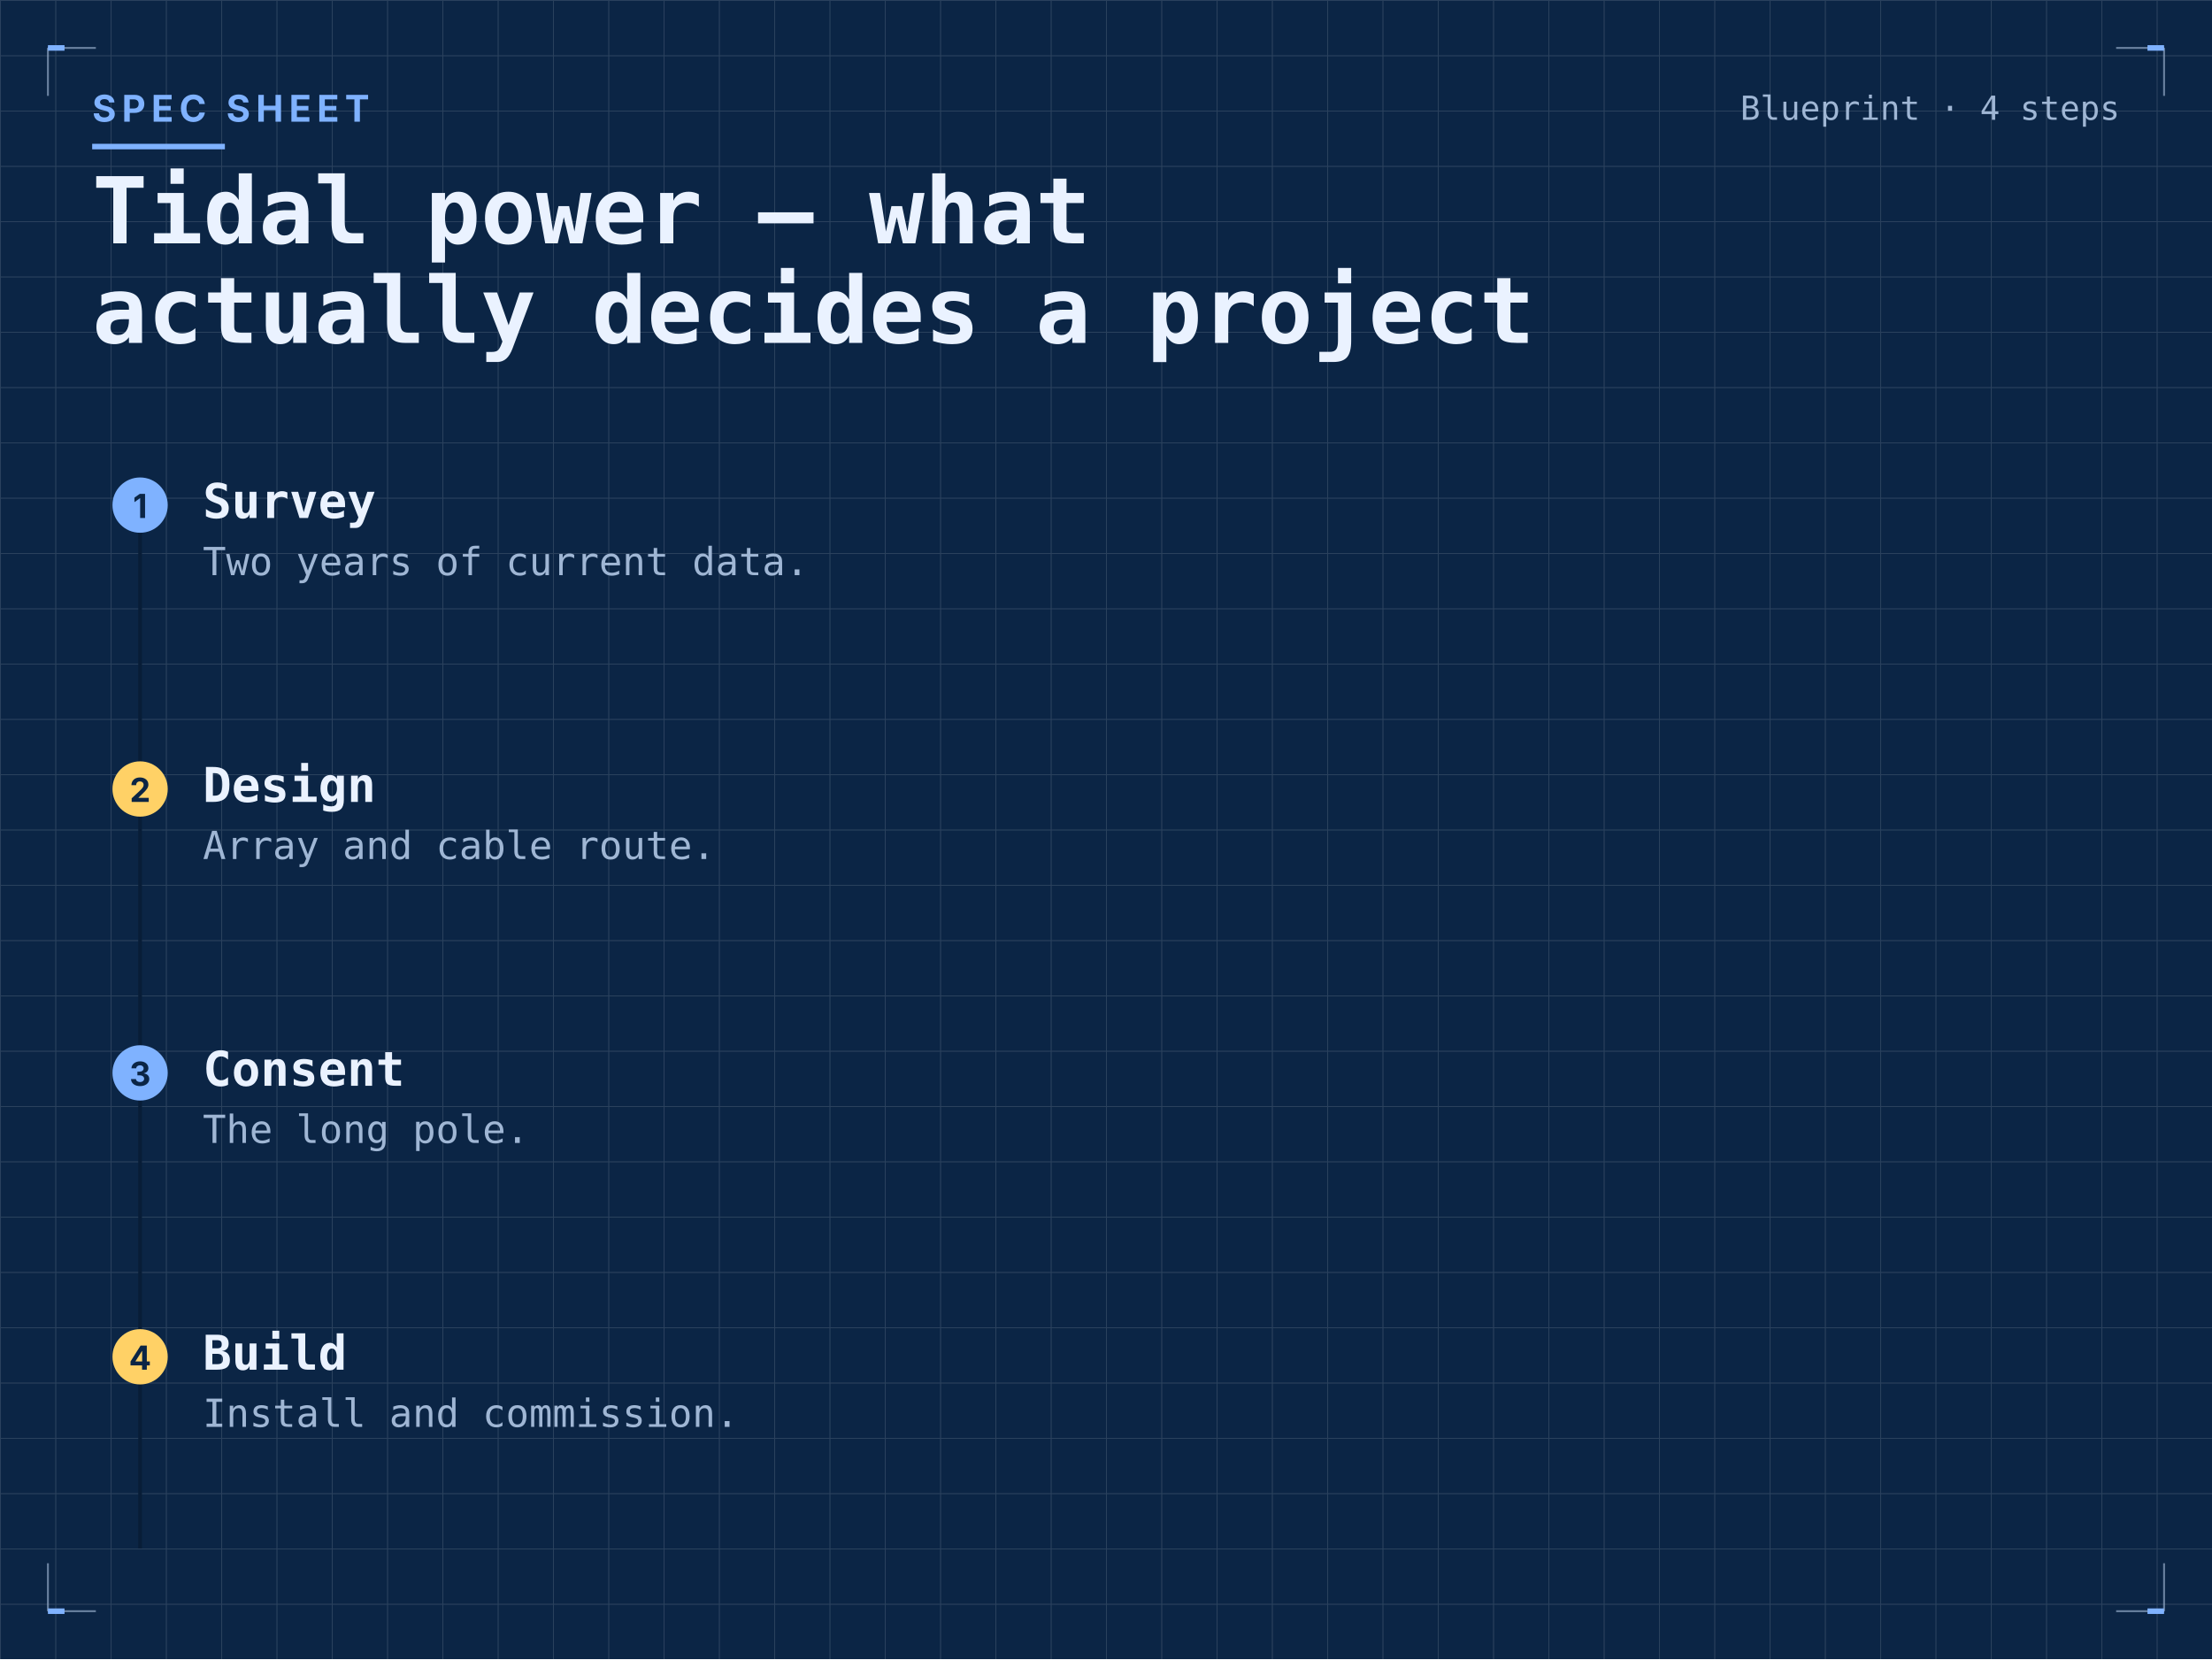
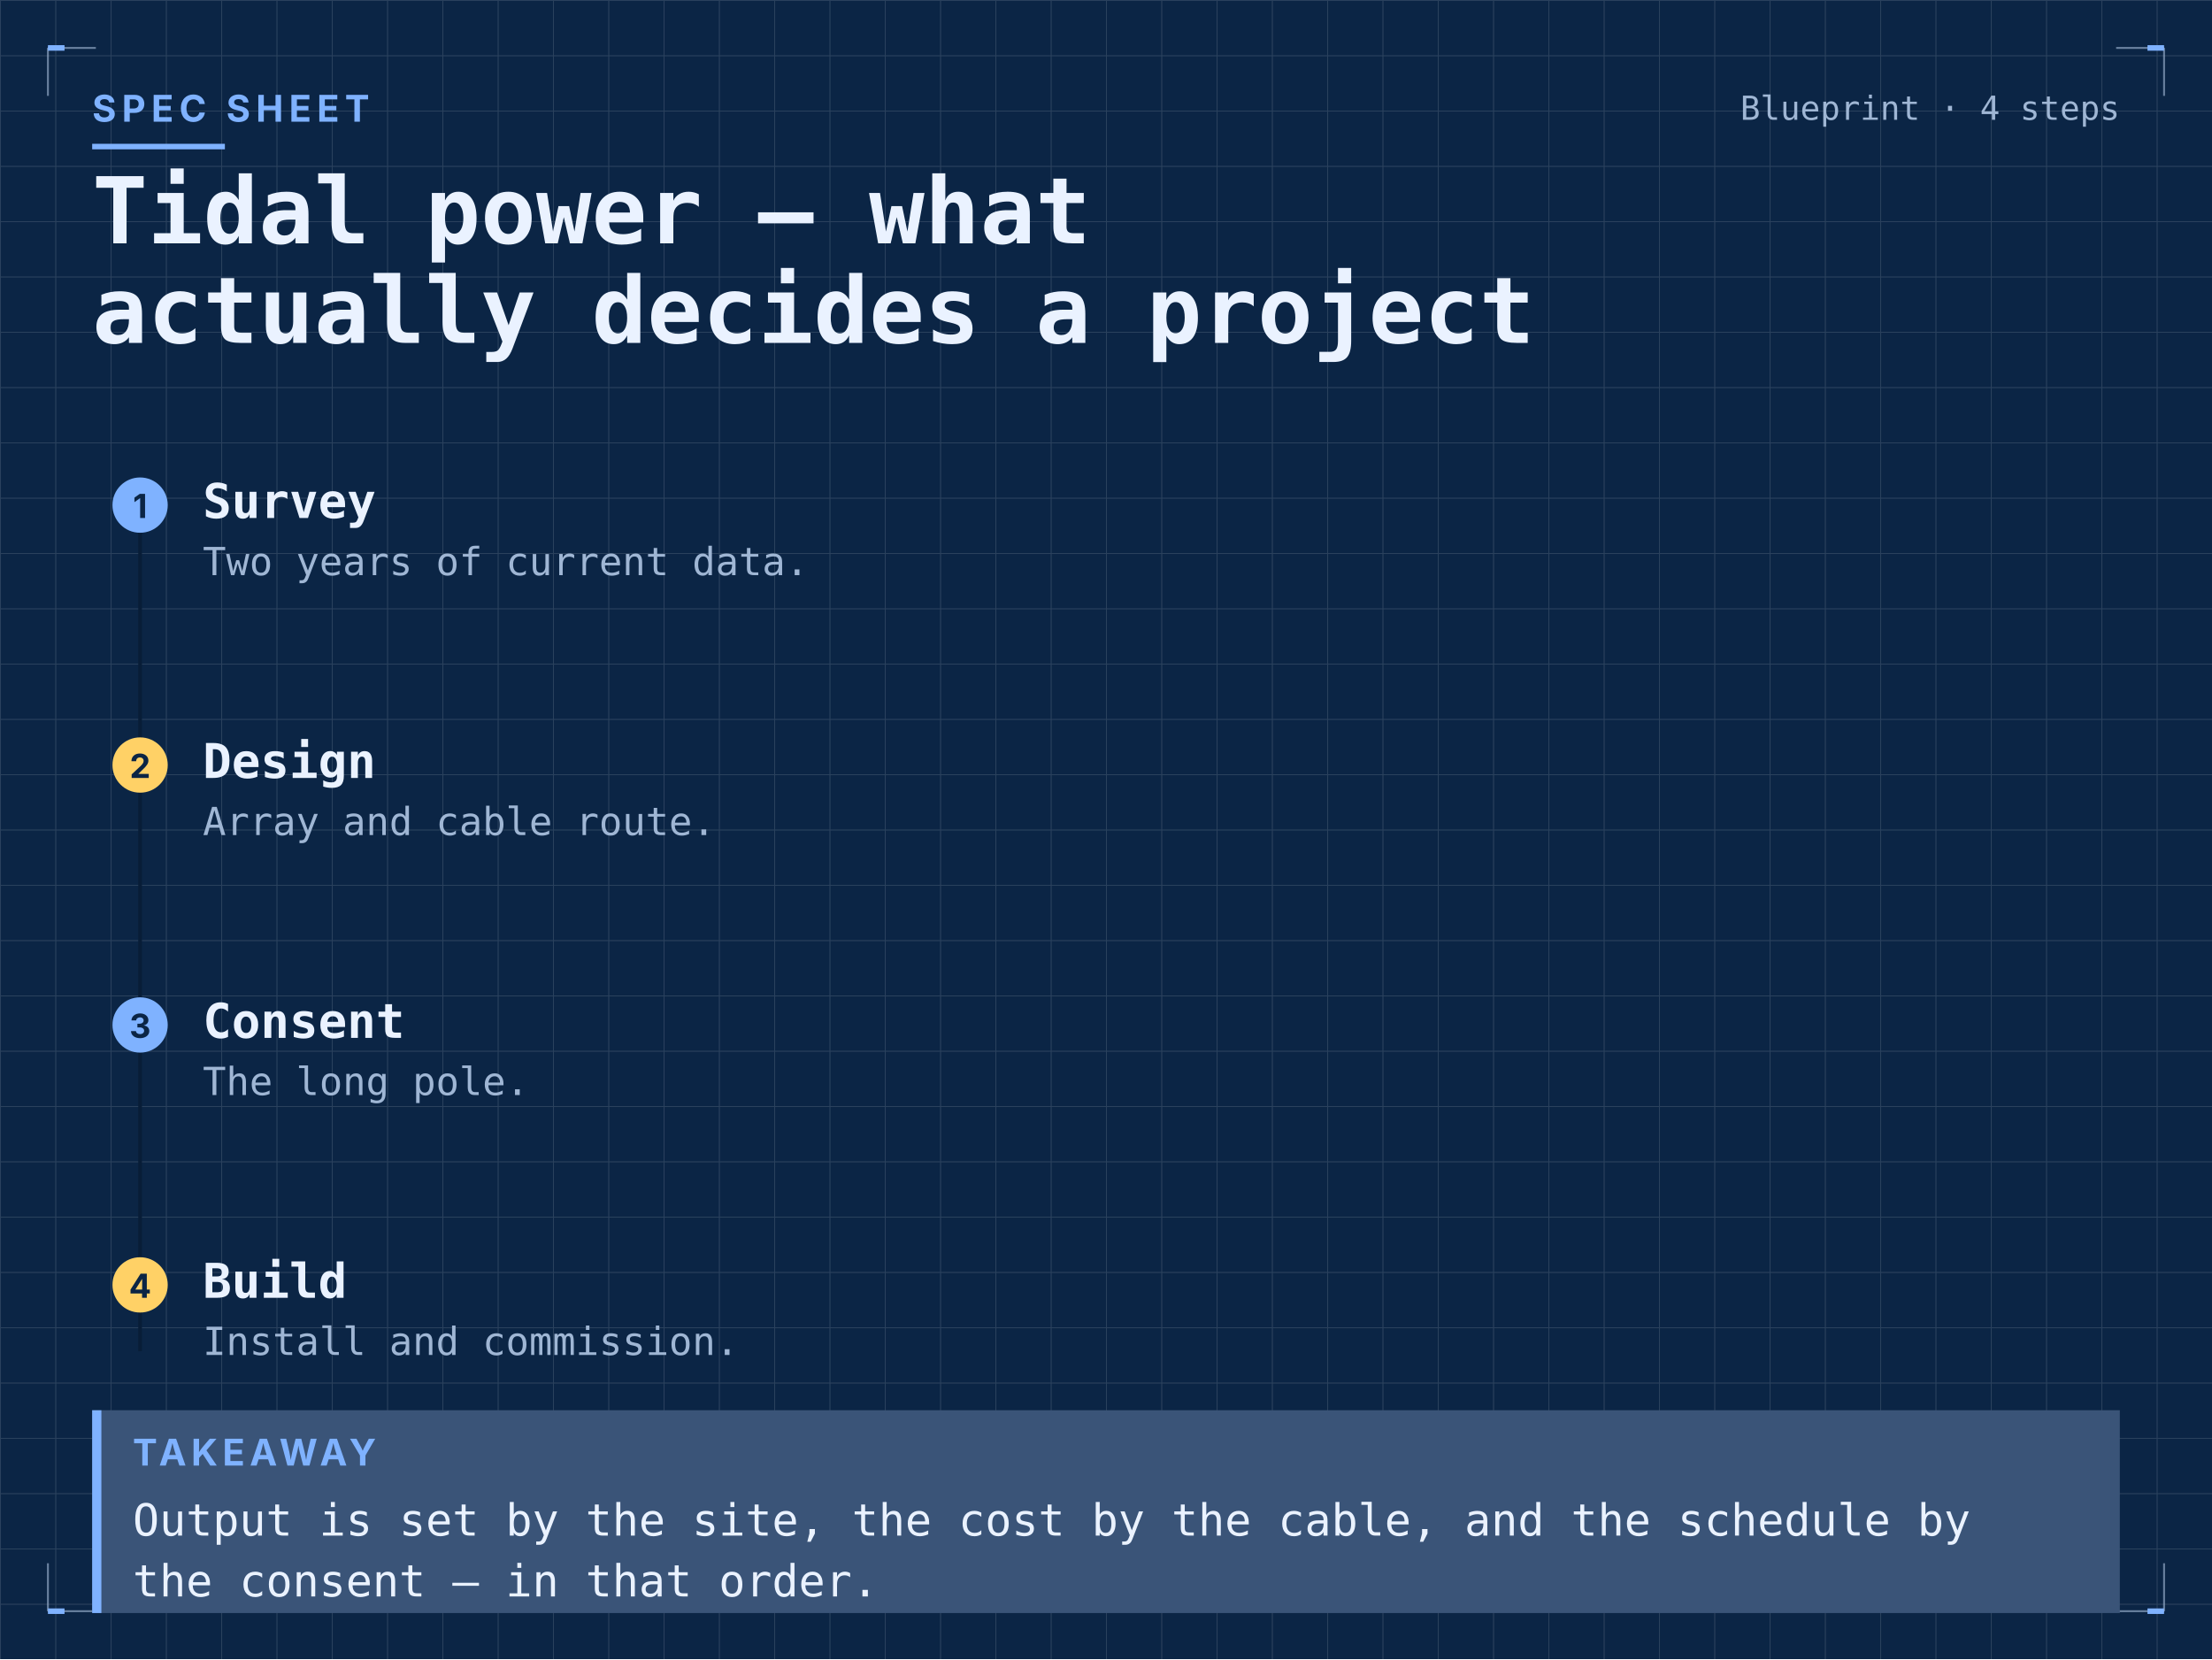
<svg xmlns="http://www.w3.org/2000/svg" width="1200" height="900" viewBox="0 0 1200 900" role="img" aria-labelledby="gfx-title gfx-desc" data-template="process" data-preset="blueprint" data-detail="standard">
  <defs>
    <pattern id="grid" width="30" height="30" patternUnits="userSpaceOnUse">
      <path d="M30 0H0V30" fill="none" stroke="#2a415d" stroke-width="1" />
    </pattern>
  </defs>
  <rect x="0.0" y="0.0" width="1200.0" height="900.0" fill="#0b2545" />
  <rect width="1200" height="900" fill="url(#grid)" />
  <line x1="26.0" y1="26.0" x2="52.0" y2="26.0" stroke="#9fb6d4" stroke-width="1" opacity="0.65" />
  <line x1="26.0" y1="26.0" x2="26.0" y2="52.0" stroke="#9fb6d4" stroke-width="1" opacity="0.65" />
  <line x1="26.0" y1="26.0" x2="35.0" y2="26.0" stroke="#7fb2ff" stroke-width="3" />
  <line x1="1174.0" y1="26.0" x2="1148.0" y2="26.0" stroke="#9fb6d4" stroke-width="1" opacity="0.65" />
  <line x1="1174.0" y1="26.0" x2="1174.0" y2="52.0" stroke="#9fb6d4" stroke-width="1" opacity="0.65" />
  <line x1="1174.0" y1="26.0" x2="1165.0" y2="26.0" stroke="#7fb2ff" stroke-width="3" />
  <line x1="26.0" y1="874.0" x2="52.0" y2="874.0" stroke="#9fb6d4" stroke-width="1" opacity="0.65" />
  <line x1="26.0" y1="874.0" x2="26.0" y2="848.0" stroke="#9fb6d4" stroke-width="1" opacity="0.65" />
  <line x1="26.0" y1="874.0" x2="35.0" y2="874.0" stroke="#7fb2ff" stroke-width="3" />
  <line x1="1174.0" y1="874.0" x2="1148.0" y2="874.0" stroke="#9fb6d4" stroke-width="1" opacity="0.65" />
  <line x1="1174.0" y1="874.0" x2="1174.0" y2="848.0" stroke="#9fb6d4" stroke-width="1" opacity="0.65" />
  <line x1="1174.0" y1="874.0" x2="1165.0" y2="874.0" stroke="#7fb2ff" stroke-width="3" />
  <text x="50.0" y="66.0" font-family="'Inter var','Inter','DejaVu Sans','Helvetica Neue',Arial,sans-serif" font-size="20" font-weight="700" fill="#7fb2ff" letter-spacing="3">SPEC SHEET</text>
  <rect x="50.0" y="78.0" width="72.0" height="3.0" fill="#7fb2ff" />
  <text x="1150.0" y="65.0" font-family="'JetBrains Mono','DejaVu Sans Mono',ui-monospace,monospace" font-size="18" font-weight="400" fill="#9fb6d4" text-anchor="end">Blueprint · 4 steps</text>
  <text x="50.0" y="132.0" font-family="'JetBrains Mono','DejaVu Sans Mono',ui-monospace,monospace" font-size="50" font-weight="700" fill="#eaf2ff">Tidal power — what</text>
  <text x="50.0" y="186.0" font-family="'JetBrains Mono','DejaVu Sans Mono',ui-monospace,monospace" font-size="50" font-weight="700" fill="#eaf2ff">actually decides a project</text>
-   <line x1="76.0" y1="260.0" x2="76.0" y2="840.0" stroke="#081d37" stroke-width="2" />
+   <line x1="76.0" y1="260.0" x2="76.0" y2="733.0" stroke="#081d37" stroke-width="2" />
  <circle cx="76.0" cy="274.0" r="15.0" fill="#7fb2ff" />
  <text x="76.0" y="281.0" font-family="'Inter var','Inter','DejaVu Sans','Helvetica Neue',Arial,sans-serif" font-size="18" font-weight="700" fill="#0b2545" text-anchor="middle">1</text>
  <text x="110.0" y="281.0" font-family="'JetBrains Mono','DejaVu Sans Mono',ui-monospace,monospace" font-size="26" font-weight="700" fill="#eaf2ff">Survey</text>
  <text x="110.0" y="312.0" font-family="'JetBrains Mono','DejaVu Sans Mono',ui-monospace,monospace" font-size="21" font-weight="400" fill="#9fb6d4">Two years of current data.</text>
-   <circle cx="76.0" cy="428.0" r="15.0" fill="#ffd166" />
-   <text x="76.0" y="435.0" font-family="'Inter var','Inter','DejaVu Sans','Helvetica Neue',Arial,sans-serif" font-size="18" font-weight="700" fill="#0b2545" text-anchor="middle">2</text>
-   <text x="110.0" y="435.0" font-family="'JetBrains Mono','DejaVu Sans Mono',ui-monospace,monospace" font-size="26" font-weight="700" fill="#eaf2ff">Design</text>
-   <text x="110.0" y="466.0" font-family="'JetBrains Mono','DejaVu Sans Mono',ui-monospace,monospace" font-size="21" font-weight="400" fill="#9fb6d4">Array and cable route.</text>
-   <circle cx="76.0" cy="582.0" r="15.0" fill="#7fb2ff" />
-   <text x="76.0" y="589.0" font-family="'Inter var','Inter','DejaVu Sans','Helvetica Neue',Arial,sans-serif" font-size="18" font-weight="700" fill="#0b2545" text-anchor="middle">3</text>
-   <text x="110.0" y="589.0" font-family="'JetBrains Mono','DejaVu Sans Mono',ui-monospace,monospace" font-size="26" font-weight="700" fill="#eaf2ff">Consent</text>
-   <text x="110.0" y="620.0" font-family="'JetBrains Mono','DejaVu Sans Mono',ui-monospace,monospace" font-size="21" font-weight="400" fill="#9fb6d4">The long pole.</text>
-   <circle cx="76.0" cy="736.0" r="15.0" fill="#ffd166" />
-   <text x="76.0" y="743.0" font-family="'Inter var','Inter','DejaVu Sans','Helvetica Neue',Arial,sans-serif" font-size="18" font-weight="700" fill="#0b2545" text-anchor="middle">4</text>
-   <text x="110.0" y="743.0" font-family="'JetBrains Mono','DejaVu Sans Mono',ui-monospace,monospace" font-size="26" font-weight="700" fill="#eaf2ff">Build</text>
-   <text x="110.0" y="774.0" font-family="'JetBrains Mono','DejaVu Sans Mono',ui-monospace,monospace" font-size="21" font-weight="400" fill="#9fb6d4">Install and commission.</text>
+   <circle cx="76.0" cy="415.0" r="15.0" fill="#ffd166" />
+   <text x="76.0" y="422.0" font-family="'Inter var','Inter','DejaVu Sans','Helvetica Neue',Arial,sans-serif" font-size="18" font-weight="700" fill="#0b2545" text-anchor="middle">2</text>
+   <text x="110.0" y="422.0" font-family="'JetBrains Mono','DejaVu Sans Mono',ui-monospace,monospace" font-size="26" font-weight="700" fill="#eaf2ff">Design</text>
+   <text x="110.0" y="453.0" font-family="'JetBrains Mono','DejaVu Sans Mono',ui-monospace,monospace" font-size="21" font-weight="400" fill="#9fb6d4">Array and cable route.</text>
+   <circle cx="76.0" cy="556.0" r="15.0" fill="#7fb2ff" />
+   <text x="76.0" y="563.0" font-family="'Inter var','Inter','DejaVu Sans','Helvetica Neue',Arial,sans-serif" font-size="18" font-weight="700" fill="#0b2545" text-anchor="middle">3</text>
+   <text x="110.0" y="563.0" font-family="'JetBrains Mono','DejaVu Sans Mono',ui-monospace,monospace" font-size="26" font-weight="700" fill="#eaf2ff">Consent</text>
+   <text x="110.0" y="594.0" font-family="'JetBrains Mono','DejaVu Sans Mono',ui-monospace,monospace" font-size="21" font-weight="400" fill="#9fb6d4">The long pole.</text>
+   <circle cx="76.0" cy="697.0" r="15.0" fill="#ffd166" />
+   <text x="76.0" y="704.0" font-family="'Inter var','Inter','DejaVu Sans','Helvetica Neue',Arial,sans-serif" font-size="18" font-weight="700" fill="#0b2545" text-anchor="middle">4</text>
+   <text x="110.0" y="704.0" font-family="'JetBrains Mono','DejaVu Sans Mono',ui-monospace,monospace" font-size="26" font-weight="700" fill="#eaf2ff">Build</text>
+   <text x="110.0" y="735.0" font-family="'JetBrains Mono','DejaVu Sans Mono',ui-monospace,monospace" font-size="21" font-weight="400" fill="#9fb6d4">Install and commission.</text>
+   <rect x="50.0" y="765.0" width="1100.0" height="110.0" fill="#3a5478" />
+   <rect x="50.0" y="765.0" width="5.0" height="110.0" fill="#7fb2ff" />
+   <text x="72.0" y="795.0" font-family="'Inter var','Inter','DejaVu Sans','Helvetica Neue',Arial,sans-serif" font-size="20" font-weight="700" fill="#7fb2ff" letter-spacing="2.6">TAKEAWAY</text>
+   <text x="72.0" y="833.0" font-family="'JetBrains Mono','DejaVu Sans Mono',ui-monospace,monospace" font-size="24" font-weight="400" fill="#eaf2ff">Output is set by the site, the cost by the cable, and the schedule by</text>
+   <text x="72.0" y="866.0" font-family="'JetBrains Mono','DejaVu Sans Mono',ui-monospace,monospace" font-size="24" font-weight="400" fill="#eaf2ff">the consent — in that order.</text>
</svg>
